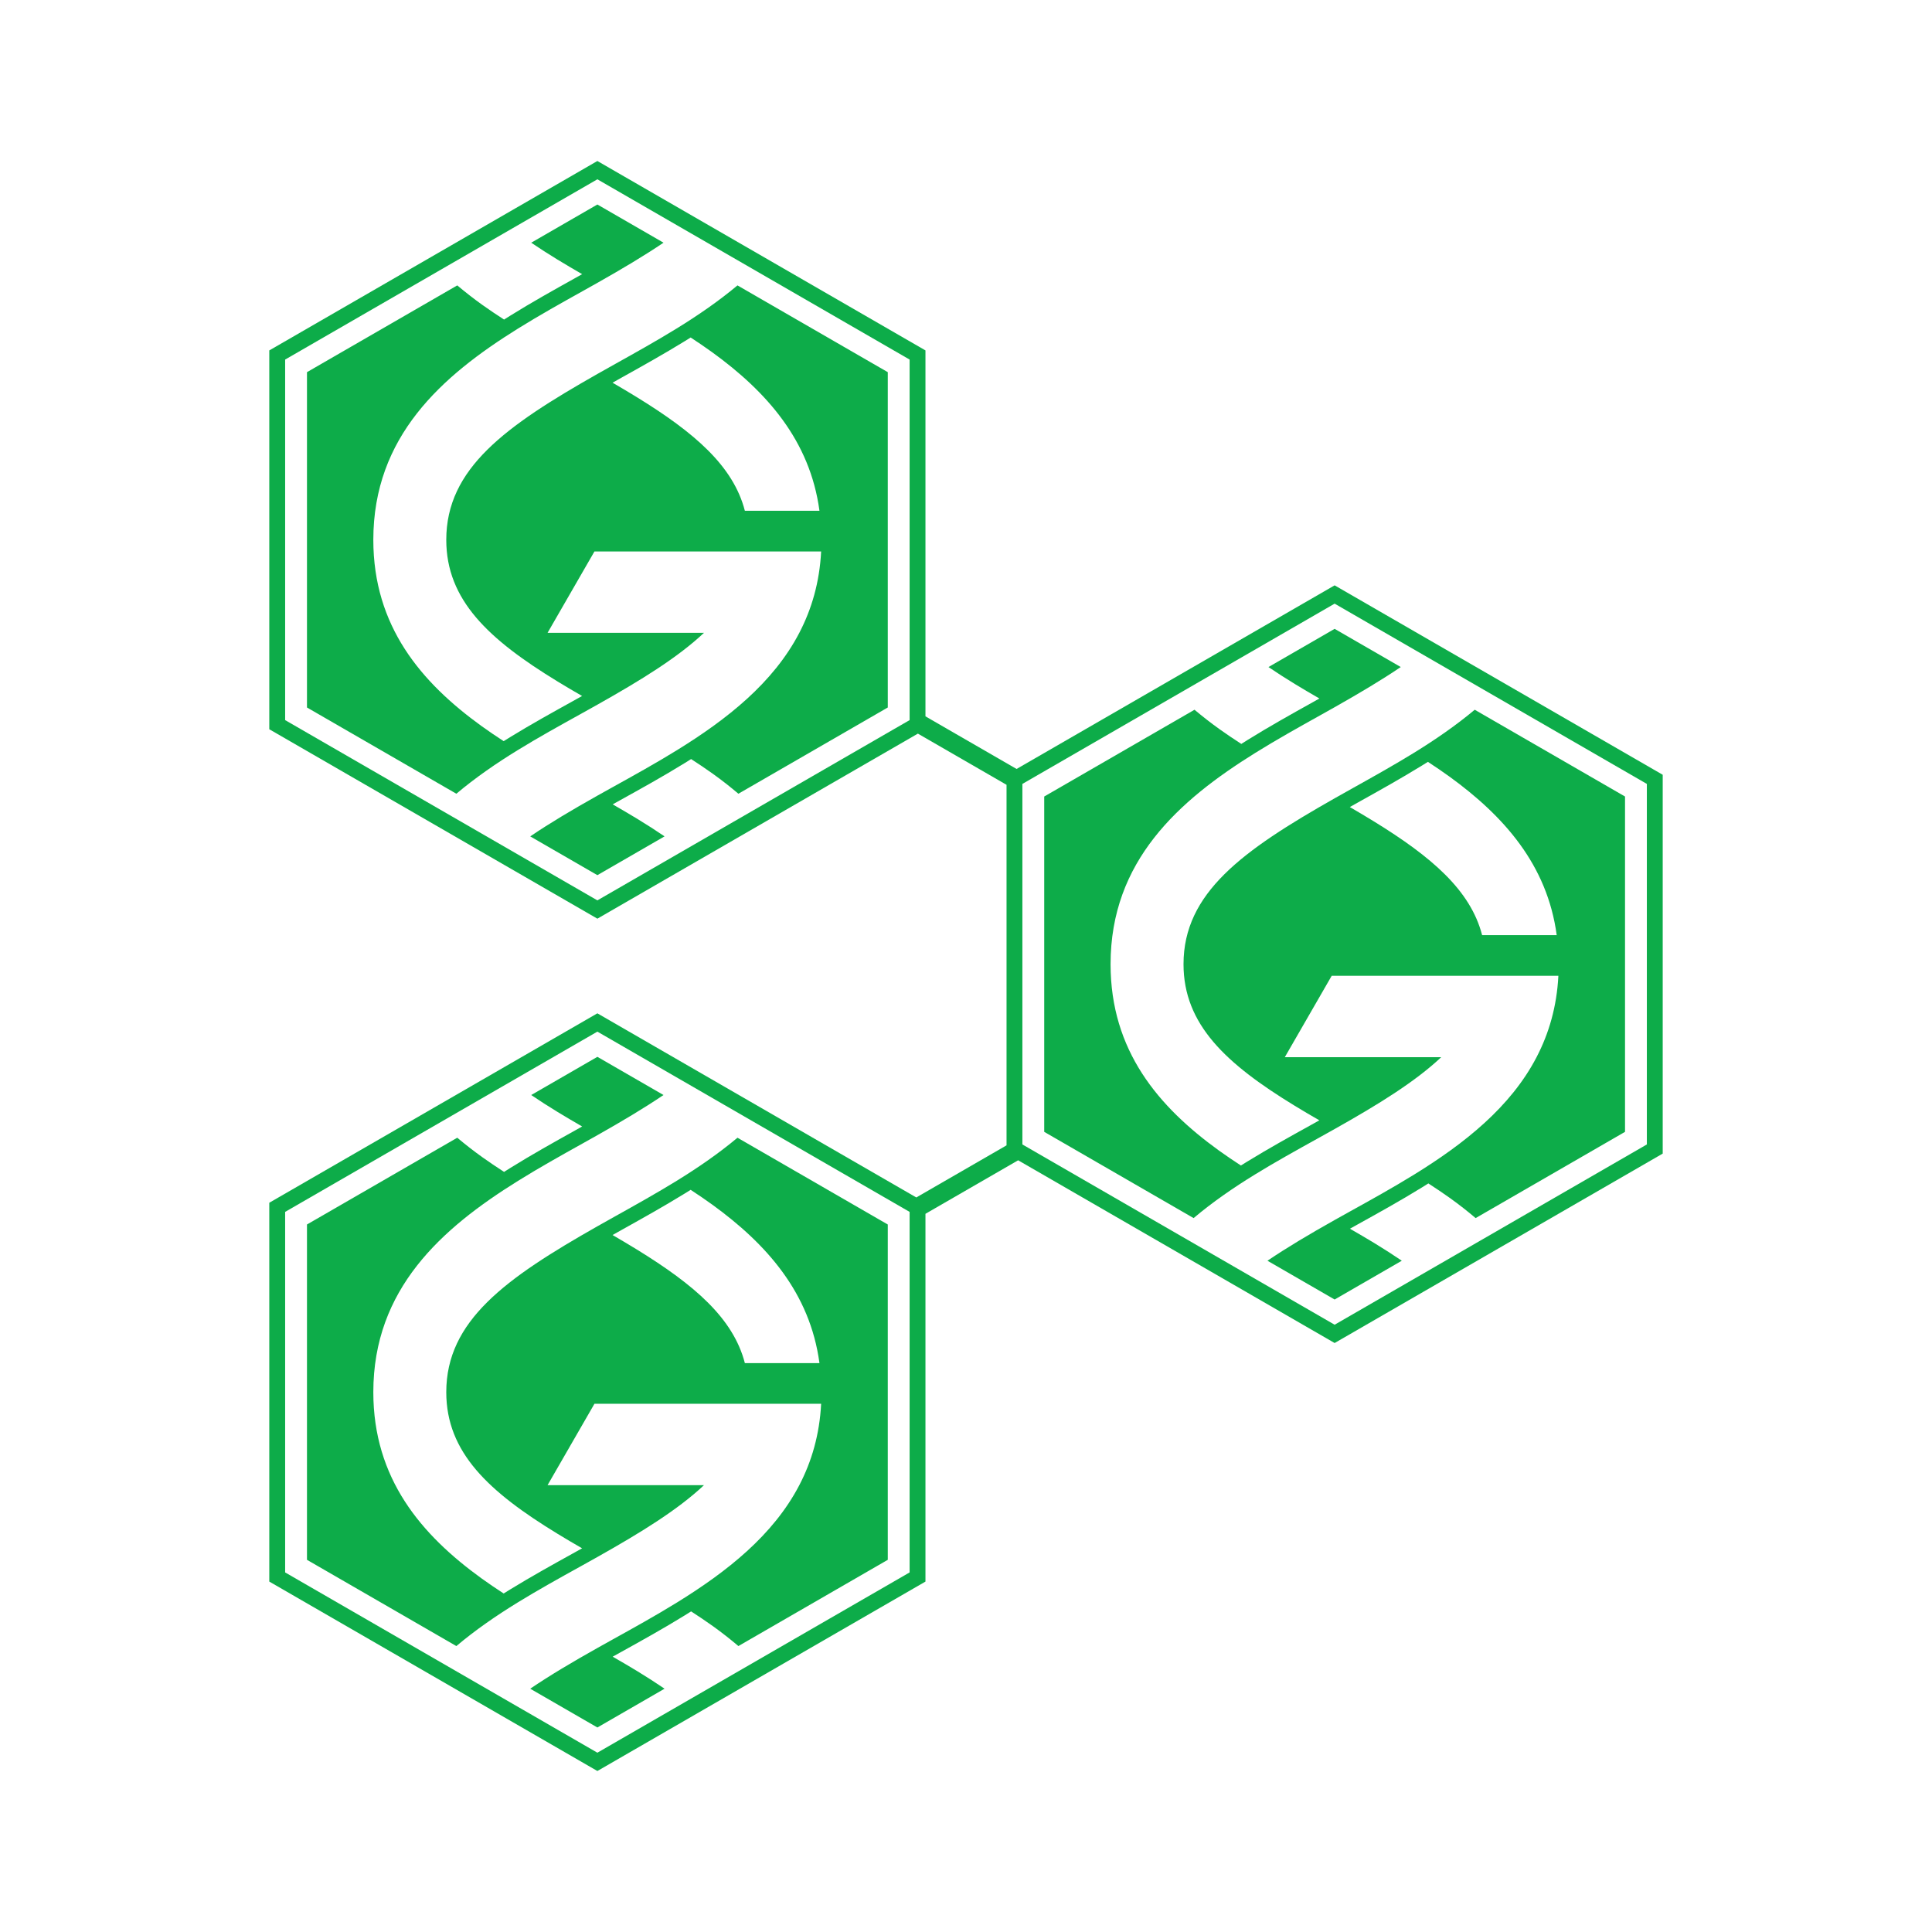
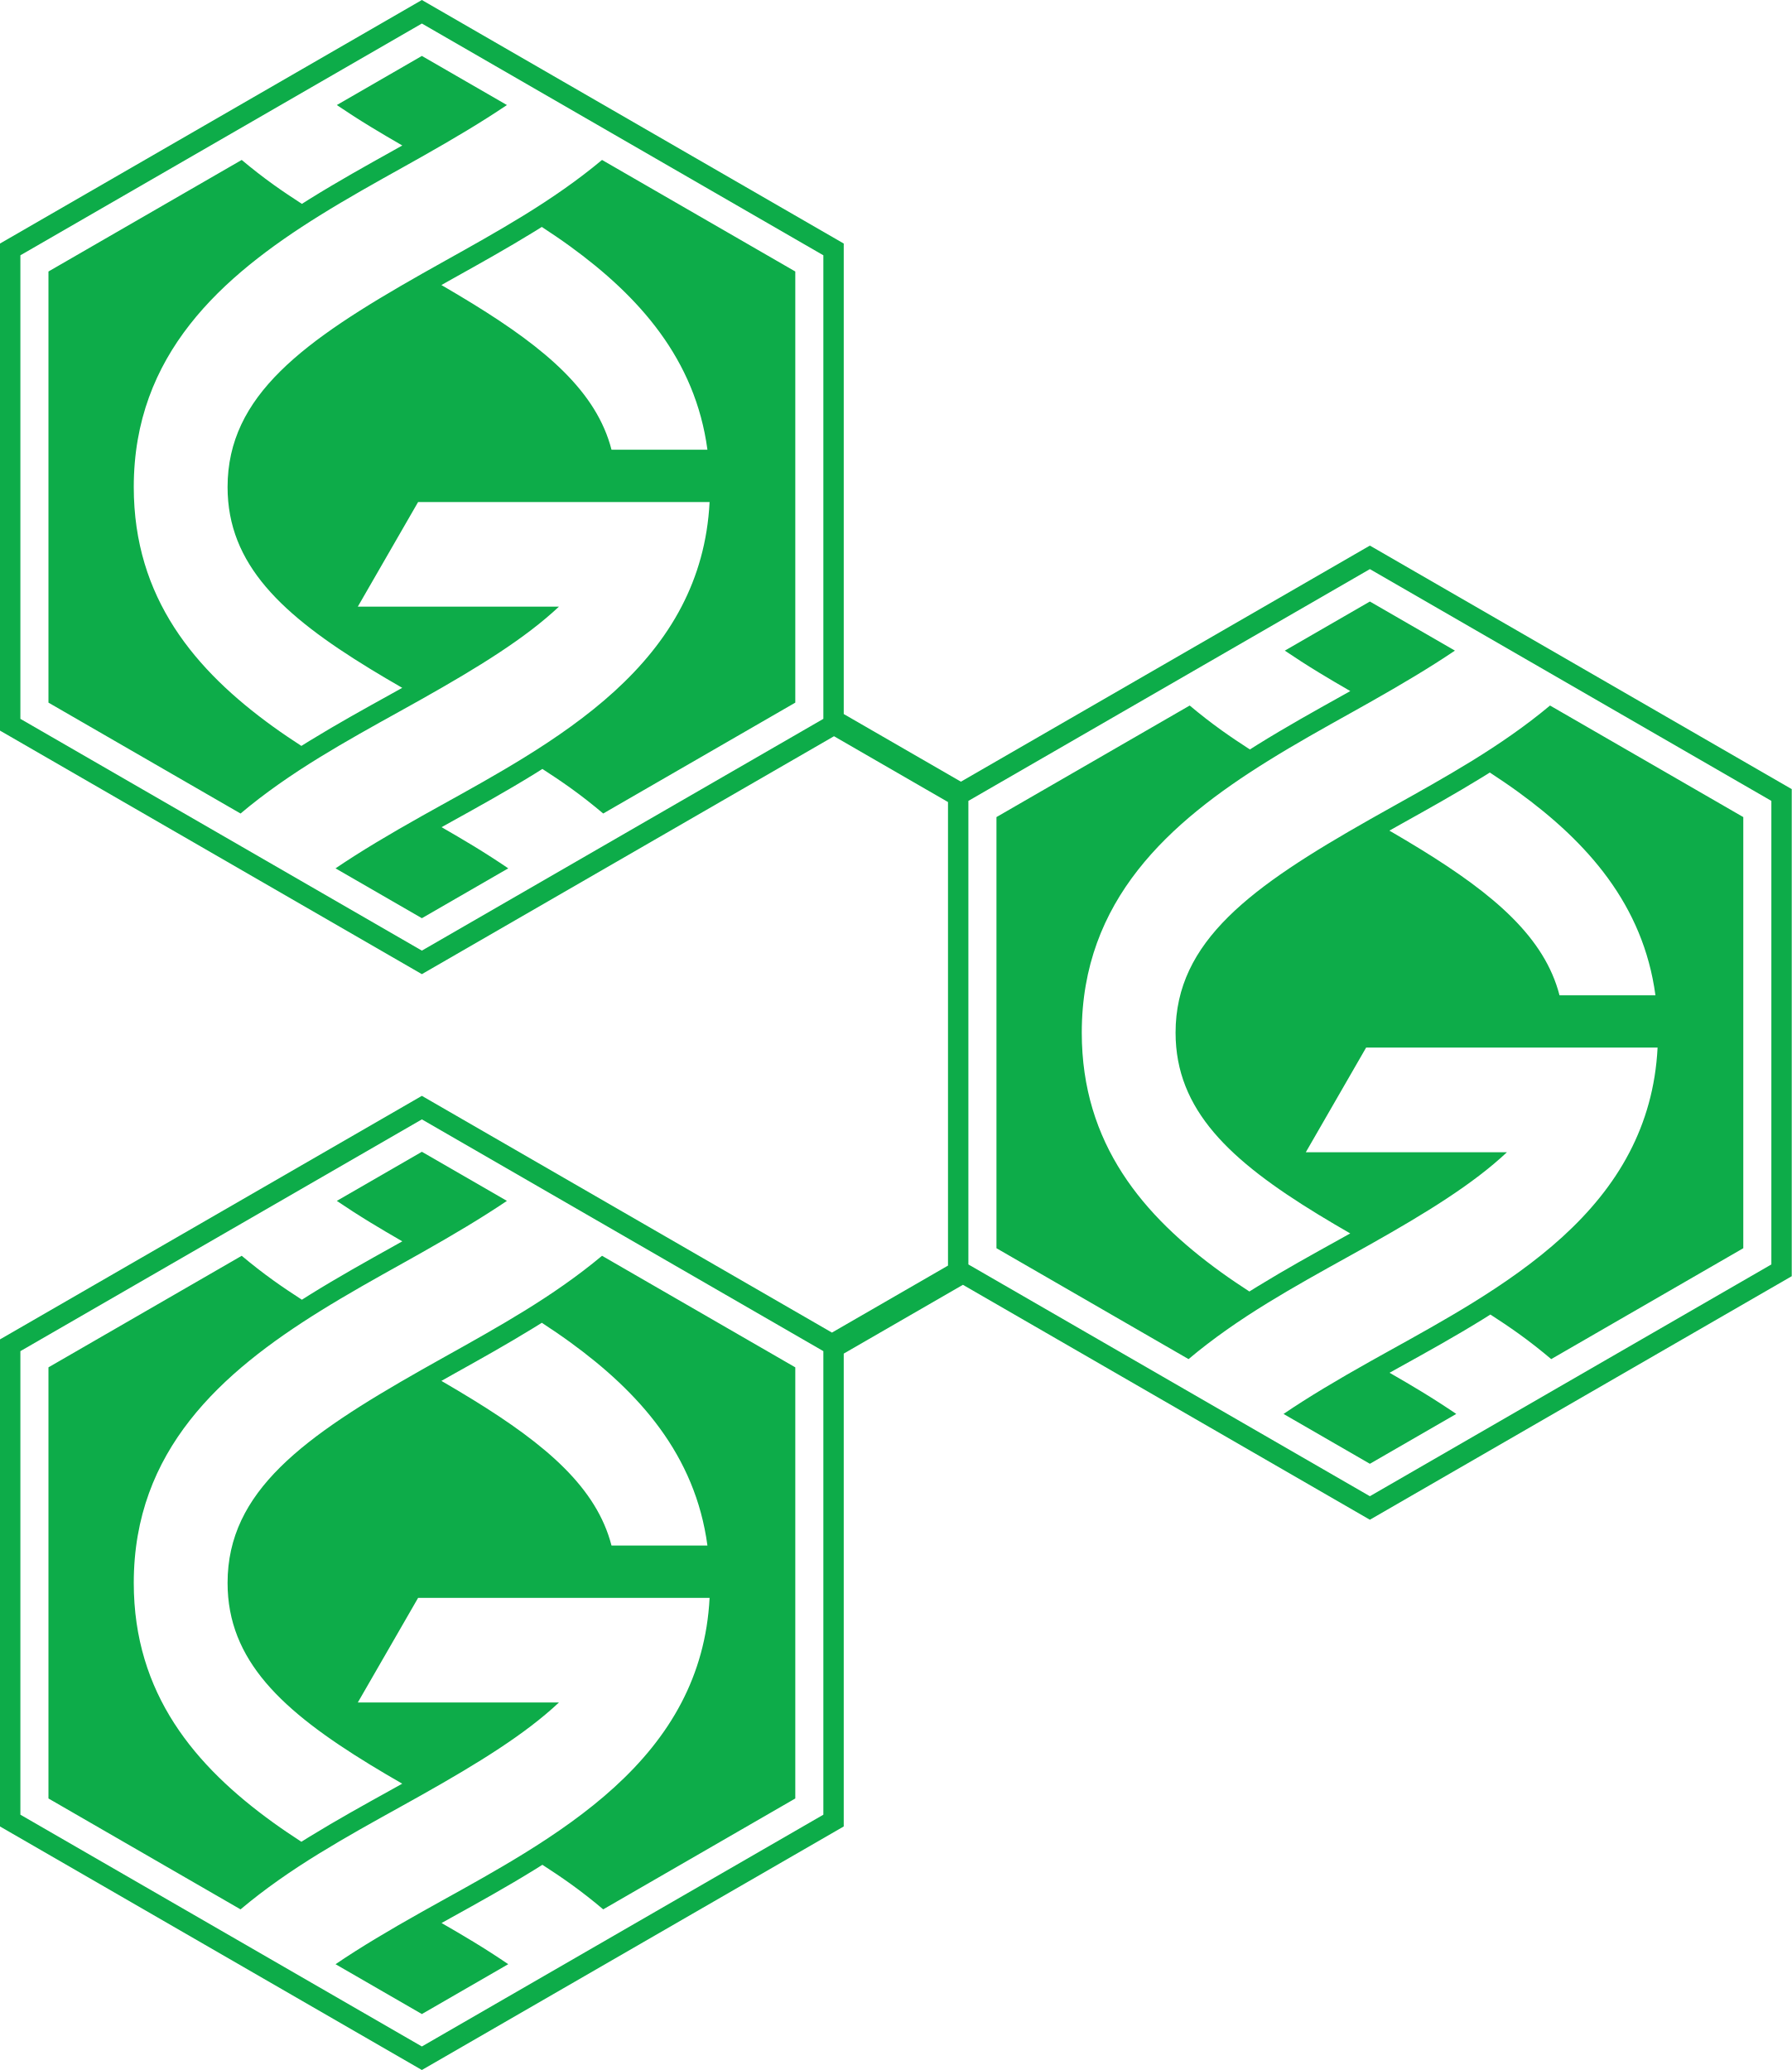
- <svg xmlns="http://www.w3.org/2000/svg" version="1.1" id="Layer_1" x="0px" y="0px" viewBox="-289 -318 660 660" enable-background="new -289 -318 660 660" xml:space="preserve">
-   <g>
-     <g id="PoR">
-       <g>
-         <path id="XMLID_31_" fill="#0DAC49" d="M214.79-75.541      c-6.424,5.374-13.476,10.23-20.779,14.724      c-6.887,4.238-13.959,8.188-20.843,12.028c-2.126,1.186-4.205,2.353-6.24,3.507      c-31.412,17.817-51.62,32.283-51.62,56.662c0,20.596,14.497,34.017,37.993,48.37      c2.684,1.64,5.497,3.294,8.407,4.97c-1.035,0.578-2.051,1.149-3.11,1.735      c-7.043,3.901-14.326,7.935-21.537,12.366c-0.715,0.439-1.43,0.884-2.145,1.332      c-2.544-1.657-5.061-3.346-7.504-5.111      c-20.685-14.94-37.024-34.128-37.024-63.662c0-35.245,23.262-55.908,49.458-72.197      c7.311-4.546,14.851-8.752,22.178-12.838c1.666-0.929,3.296-1.845,4.905-2.753      c8.414-4.751,15.959-9.241,22.594-13.722l-22.594-13.045l-22.601,13.049      c2.84,1.92,5.813,3.841,9.002,5.784c2.681,1.633,5.489,3.285,8.394,4.961      c-0.724,0.406-1.432,0.806-2.169,1.217      c-7.357,4.103-14.965,8.346-22.386,12.961      c-0.719,0.447-1.416,0.891-2.116,1.336c-2.543-1.647-5.06-3.325-7.506-5.076      c-2.936-2.101-5.756-4.312-8.483-6.598L67.722-45.897V68.656l51.032,29.464      c6.465-5.455,13.583-10.364,20.963-14.898      c7.044-4.328,14.29-8.346,21.339-12.25c2-1.108,3.954-2.198,5.873-3.277      c15.033-8.459,27.497-16.154,36.412-24.543h-53.434l16.02-27.8h52.421h25.016      c-0.539,10.533-3.232,19.692-7.454,27.8      c-8.923,17.133-24.719,29.539-41.77,40.07      c-7.255,4.481-14.733,8.624-22.002,12.65      c-1.771,0.981-3.503,1.947-5.21,2.905      c-8.561,4.807-16.225,9.355-22.941,13.911l22.94,13.245l22.948-13.249      c-2.924-1.986-5.993-3.971-9.291-5.975c-2.69-1.635-5.511-3.287-8.428-4.961      c0.813-0.453,1.61-0.901,2.439-1.36c7.295-4.041,14.838-8.219,22.21-12.772      c0.704-0.435,1.423-0.887,2.141-1.34c2.532,1.639,5.037,3.31,7.47,5.054      c3.011,2.158,5.898,4.432,8.687,6.788l51.029-29.462V-45.897L214.79-75.541z       M217.311,1.452c-3.957-15.347-17.289-26.733-36.844-38.773      c-2.669-1.643-5.461-3.301-8.35-4.98c1.17-0.658,2.322-1.31,3.522-1.98      c6.541-3.648,13.954-7.783,21.032-12.138c0.708-0.435,1.416-0.877,2.123-1.321      c2.536,1.662,5.044,3.357,7.48,5.125      c18.349,13.324,33.284,29.959,36.52,54.066H217.311z" />
-         <path id="XMLID_22_" fill="#0DAC49" d="M-37.065-220.504      c-6.424,5.374-13.476,10.23-20.779,14.724      c-6.887,4.238-13.959,8.188-20.843,12.028c-2.126,1.186-4.205,2.353-6.24,3.507      c-31.412,17.817-51.62,32.283-51.62,56.662c0,20.596,14.497,34.017,37.993,48.37      c2.684,1.64,5.497,3.294,8.407,4.97c-1.035,0.578-2.051,1.149-3.11,1.735      c-7.043,3.901-14.326,7.935-21.537,12.366      c-0.715,0.439-1.43,0.884-2.145,1.332c-2.544-1.657-5.061-3.346-7.504-5.111      c-20.685-14.94-37.024-34.128-37.024-63.662c0-35.245,23.262-55.908,49.458-72.197      c7.311-4.546,14.851-8.752,22.178-12.838c1.666-0.929,3.296-1.845,4.905-2.753      c8.414-4.751,15.959-9.241,22.594-13.722l-22.594-13.045l-22.601,13.049      c2.84,1.92,5.813,3.841,9.002,5.784c2.681,1.633,5.489,3.285,8.394,4.961      c-0.724,0.406-1.432,0.806-2.169,1.217      c-7.357,4.103-14.965,8.346-22.386,12.961      c-0.719,0.447-1.416,0.891-2.116,1.336c-2.543-1.647-5.06-3.325-7.506-5.076      c-2.936-2.101-5.756-4.312-8.483-6.598l-51.34,29.641v114.553l51.032,29.464      c6.465-5.455,13.583-10.364,20.963-14.898      c7.044-4.328,14.29-8.346,21.339-12.25c2-1.108,3.955-2.198,5.873-3.277      c15.033-8.459,27.497-16.154,36.412-24.543h-53.434l16.02-27.8h52.421h25.016      c-0.539,10.533-3.232,19.692-7.454,27.8      c-8.923,17.133-24.719,29.539-41.77,40.07      c-7.255,4.481-14.733,8.624-22.002,12.65      c-1.771,0.981-3.503,1.947-5.21,2.905      c-8.561,4.807-16.226,9.355-22.941,13.911l22.94,13.245l22.948-13.249      c-2.924-1.986-5.993-3.971-9.291-5.975c-2.69-1.635-5.511-3.287-8.428-4.961      c0.813-0.453,1.61-0.901,2.439-1.36c7.295-4.041,14.838-8.219,22.21-12.772      c0.704-0.435,1.423-0.887,2.141-1.34c2.532,1.639,5.037,3.31,7.47,5.054      c3.011,2.158,5.898,4.432,8.687,6.788l51.029-29.462v-114.553L-37.065-220.504z       M-34.545-143.512c-3.957-15.347-17.289-26.733-36.844-38.773      c-2.669-1.643-5.461-3.301-8.35-4.98c1.17-0.658,2.322-1.31,3.522-1.98      c6.541-3.648,13.954-7.783,21.032-12.138c0.708-0.436,1.416-0.877,2.123-1.321      c2.536,1.662,5.044,3.357,7.48,5.125      c18.349,13.324,33.284,29.959,36.52,54.066H-34.545z" />
-         <path id="XMLID_13_" fill="#0DAC49" d="M-37.065,70.663      c-6.424,5.374-13.476,10.23-20.779,14.724      c-6.887,4.238-13.959,8.188-20.843,12.028      c-2.126,1.186-4.205,2.353-6.24,3.507      c-31.412,17.817-51.62,32.283-51.62,56.662c0,20.596,14.497,34.017,37.993,48.37      c2.684,1.64,5.497,3.294,8.407,4.97c-1.035,0.578-2.051,1.149-3.11,1.735      c-7.043,3.901-14.326,7.935-21.537,12.366      c-0.715,0.439-1.43,0.884-2.145,1.332c-2.544-1.657-5.061-3.346-7.504-5.111      c-20.685-14.94-37.024-34.128-37.024-63.662      c0-35.245,23.262-55.908,49.458-72.197c7.311-4.546,14.851-8.752,22.178-12.838      c1.666-0.929,3.296-1.845,4.905-2.753c8.414-4.751,15.959-9.241,22.594-13.722      l-22.594-13.045l-22.601,13.049c2.84,1.92,5.813,3.841,9.002,5.784      c2.681,1.633,5.489,3.285,8.394,4.961c-0.724,0.406-1.432,0.806-2.169,1.217      c-7.357,4.103-14.965,8.346-22.386,12.961      c-0.719,0.447-1.416,0.891-2.116,1.336c-2.543-1.647-5.06-3.325-7.506-5.076      c-2.936-2.101-5.756-4.312-8.483-6.598l-51.34,29.641v114.553l51.032,29.464      c6.465-5.455,13.583-10.364,20.963-14.898      c7.044-4.328,14.29-8.346,21.339-12.25c2-1.108,3.955-2.198,5.873-3.277      c15.033-8.459,27.497-16.154,36.412-24.543h-53.434l16.02-27.8h52.421h25.016      c-0.539,10.533-3.232,19.692-7.454,27.8      c-8.923,17.133-24.719,29.539-41.77,40.07      c-7.255,4.481-14.733,8.624-22.002,12.65c-1.771,0.981-3.503,1.947-5.21,2.905      c-8.561,4.807-16.226,9.355-22.941,13.911l22.94,13.245l22.948-13.249      c-2.924-1.986-5.993-3.971-9.291-5.975c-2.69-1.635-5.511-3.287-8.428-4.961      c0.813-0.453,1.61-0.901,2.439-1.36c7.295-4.041,14.838-8.219,22.21-12.772      c0.704-0.435,1.423-0.887,2.141-1.34c2.532,1.639,5.037,3.31,7.47,5.054      c3.011,2.158,5.898,4.432,8.687,6.788l51.029-29.462V100.307L-37.065,70.663z       M-34.545,147.656c-3.957-15.347-17.289-26.733-36.844-38.773      c-2.669-1.643-5.461-3.301-8.35-4.98c1.17-0.658,2.322-1.31,3.522-1.98      c6.541-3.648,13.954-7.783,21.032-12.138c0.708-0.436,1.416-0.877,2.123-1.321      c2.536,1.662,5.044,3.357,7.48,5.125c18.349,13.324,33.284,29.959,36.52,54.066      H-34.545z" />
-         <path fill="#0DAC49" d="M166.929-118.036L58.28-55.31L27.15-73.283v-125.01L-84.927-263      l-112.079,64.707v129.416L-84.927-4.168L24.564-67.384l30.286,17.486V73.268      L24.02,91.068L-84.927,28.168L-197.006,92.875v129.416L-84.927,287l112.077-64.709      V96.653l31.661-18.28l108.118,62.422L279.006,76.087V-53.329L166.929-118.036z       M-191.591-72.002v-123.165l106.664-61.582l106.663,61.582v123.165L-84.927-10.419      L-191.591-72.002z M21.736,219.165l-106.663,61.583l-106.664-61.583V96      l106.664-61.582l106.663,61.582V219.165z M273.591,72.961L166.929,134.545      L60.264,72.961V-50.204l106.664-61.582l106.663,61.582V72.961z" />
-       </g>
-     </g>
+ <svg xmlns="http://www.w3.org/2000/svg" enable-background="new -289 -318 660 660" height="550" viewBox="-289 -318 476.011 550" width="476.011">
+   <g fill="#0dac49" transform="translate(-91.99438 -55)">
+     <path d="m214.79-75.541c-6.424 5.374-13.476 10.23-20.779 14.724-6.887 4.238-13.959 8.188-20.843 12.028-2.126 1.186-4.205 2.353-6.24 3.507-31.412 17.817-51.62 32.283-51.62 56.662 0 20.596 14.497 34.017 37.993 48.37 2.684 1.64 5.497 3.294 8.407 4.97-1.035.578-2.051 1.149-3.11 1.735-7.043 3.901-14.326 7.935-21.537 12.366-.715.439-1.43.884-2.145 1.332-2.544-1.657-5.061-3.346-7.504-5.111-20.685-14.94-37.024-34.128-37.024-63.662 0-35.245 23.262-55.908 49.458-72.197 7.311-4.546 14.851-8.752 22.178-12.838 1.666-.929 3.296-1.845 4.905-2.753 8.414-4.751 15.959-9.241 22.594-13.722l-22.594-13.045-22.601 13.049c2.84 1.92 5.813 3.841 9.002 5.784 2.681 1.633 5.489 3.285 8.394 4.961-.724.406-1.432.806-2.169 1.217-7.357 4.103-14.965 8.346-22.386 12.961-.719.447-1.416.891-2.116 1.336-2.543-1.647-5.06-3.325-7.506-5.076-2.936-2.101-5.756-4.312-8.483-6.598l-51.34 29.641v114.553l51.032 29.464c6.465-5.455 13.583-10.364 20.963-14.898 7.044-4.328 14.29-8.346 21.339-12.25 2-1.108 3.954-2.198 5.873-3.277 15.033-8.459 27.497-16.154 36.412-24.543h-53.434l16.02-27.8h52.421 25.016c-.539 10.533-3.232 19.692-7.454 27.8-8.923 17.133-24.719 29.539-41.77 40.07-7.255 4.481-14.733 8.624-22.002 12.65-1.771.981-3.503 1.947-5.21 2.905-8.561 4.807-16.226 9.355-22.941 13.911l22.94 13.245 22.948-13.249c-2.924-1.986-5.993-3.971-9.291-5.975-2.69-1.635-5.511-3.287-8.428-4.961.813-.453 1.61-.901 2.439-1.36 7.295-4.041 14.838-8.219 22.21-12.772.704-.435 1.423-.887 2.141-1.34 2.532 1.639 5.037 3.31 7.47 5.054 3.011 2.158 5.898 4.432 8.687 6.788l51.029-29.462v-114.553zm2.52 76.992c-3.957-15.347-17.289-26.733-36.844-38.773-2.669-1.643-5.461-3.301-8.35-4.98 1.17-.658 2.322-1.31 3.522-1.98 6.541-3.648 13.954-7.783 21.032-12.138.708-.435 1.416-.877 2.123-1.321 2.536 1.662 5.044 3.357 7.48 5.125 18.349 13.324 33.284 29.959 36.52 54.066z" />
+     <path d="m-37.065-220.504c-6.424 5.374-13.476 10.23-20.779 14.724-6.887 4.238-13.959 8.188-20.843 12.028-2.126 1.186-4.205 2.353-6.24 3.507-31.412 17.817-51.62 32.283-51.62 56.662 0 20.596 14.497 34.017 37.993 48.37 2.684 1.64 5.497 3.294 8.407 4.97-1.035.578-2.051 1.149-3.11 1.735-7.043 3.901-14.326 7.935-21.537 12.366-.715.439-1.43.884-2.145 1.332-2.544-1.657-5.061-3.346-7.504-5.111-20.685-14.94-37.024-34.128-37.024-63.662 0-35.245 23.262-55.908 49.458-72.197 7.311-4.546 14.851-8.752 22.178-12.838 1.666-.929 3.296-1.845 4.905-2.753 8.414-4.751 15.959-9.241 22.594-13.722l-22.594-13.045-22.601 13.049c2.84 1.92 5.813 3.841 9.002 5.784 2.681 1.633 5.489 3.285 8.394 4.961-.724.406-1.432.806-2.169 1.217-7.357 4.103-14.965 8.346-22.386 12.961-.719.447-1.416.891-2.116 1.336-2.543-1.647-5.06-3.325-7.506-5.076-2.936-2.101-5.756-4.312-8.483-6.598l-51.34 29.641v114.553l51.032 29.464c6.465-5.455 13.583-10.364 20.963-14.898 7.044-4.328 14.29-8.346 21.339-12.25 2-1.108 3.955-2.198 5.873-3.277 15.033-8.459 27.497-16.154 36.412-24.543h-53.434l16.02-27.8h52.421 25.016c-.539 10.533-3.232 19.692-7.454 27.8-8.923 17.133-24.719 29.539-41.77 40.07-7.255 4.481-14.733 8.624-22.002 12.65-1.771.981-3.503 1.947-5.21 2.905-8.561 4.807-16.226 9.355-22.941 13.911l22.94 13.245 22.948-13.249c-2.924-1.986-5.993-3.971-9.291-5.975-2.69-1.635-5.511-3.287-8.428-4.961.813-.453 1.61-.901 2.439-1.36 7.295-4.041 14.838-8.219 22.21-12.772.704-.435 1.423-.887 2.141-1.34 2.532 1.639 5.037 3.31 7.47 5.054 3.011 2.158 5.898 4.432 8.687 6.788l51.029-29.462v-114.553zm2.52 76.992c-3.957-15.347-17.289-26.733-36.844-38.773-2.669-1.643-5.461-3.301-8.35-4.98 1.17-.658 2.322-1.31 3.522-1.98 6.541-3.648 13.954-7.783 21.032-12.138.708-.435 1.416-.877 2.123-1.321 2.536 1.662 5.044 3.357 7.48 5.125 18.349 13.324 33.284 29.959 36.52 54.066z" />
+     <path d="m-37.065 70.663c-6.424 5.374-13.476 10.23-20.779 14.724-6.887 4.238-13.959 8.188-20.843 12.028-2.126 1.186-4.205 2.353-6.24 3.507-31.412 17.817-51.62 32.283-51.62 56.662 0 20.596 14.497 34.017 37.993 48.37 2.684 1.64 5.497 3.294 8.407 4.97-1.035.578-2.051 1.149-3.11 1.735-7.043 3.901-14.326 7.935-21.537 12.366-.715.439-1.43.884-2.145 1.332-2.544-1.657-5.061-3.346-7.504-5.111-20.685-14.94-37.024-34.128-37.024-63.662 0-35.245 23.262-55.908 49.458-72.197 7.311-4.546 14.851-8.752 22.178-12.838 1.666-.929 3.296-1.845 4.905-2.753 8.414-4.751 15.959-9.241 22.594-13.722l-22.594-13.045-22.601 13.049c2.84 1.92 5.813 3.841 9.002 5.784 2.681 1.633 5.489 3.285 8.394 4.961-.724.406-1.432.806-2.169 1.217-7.357 4.103-14.965 8.346-22.386 12.961-.719.447-1.416.891-2.116 1.336-2.543-1.647-5.06-3.325-7.506-5.076-2.936-2.101-5.756-4.312-8.483-6.598l-51.34 29.641v114.553l51.032 29.464c6.465-5.455 13.583-10.364 20.963-14.898 7.044-4.328 14.29-8.346 21.339-12.25 2-1.108 3.955-2.198 5.873-3.277 15.033-8.459 27.497-16.154 36.412-24.543h-53.434l16.02-27.8h52.421 25.016c-.539 10.533-3.232 19.692-7.454 27.8-8.923 17.133-24.719 29.539-41.77 40.07-7.255 4.481-14.733 8.624-22.002 12.65-1.771.981-3.503 1.947-5.21 2.905-8.561 4.807-16.226 9.355-22.941 13.911l22.94 13.245 22.948-13.249c-2.924-1.986-5.993-3.971-9.291-5.975-2.69-1.635-5.511-3.287-8.428-4.961.813-.453 1.61-.901 2.439-1.36 7.295-4.041 14.838-8.219 22.21-12.772.704-.435 1.423-.887 2.141-1.34 2.532 1.639 5.037 3.31 7.47 5.054 3.011 2.158 5.898 4.432 8.687 6.788l51.029-29.462v-114.553zm2.52 76.992c-3.957-15.347-17.289-26.733-36.844-38.773-2.669-1.643-5.461-3.301-8.35-4.98 1.17-.658 2.322-1.31 3.522-1.98 6.541-3.648 13.954-7.783 21.032-12.138.708-.436 1.416-.877 2.123-1.321 2.536 1.662 5.044 3.357 7.48 5.125 18.349 13.324 33.284 29.959 36.52 54.066z" />
+     <path d="m166.929-118.036-108.649 62.727-31.13-17.973v-125.01l-112.077-64.707-112.079 64.707v129.416l112.079 64.709 109.49-63.216 30.286 17.486v123.166l-30.83 17.8-108.947-62.9-112.079 64.707v129.416l112.079 64.709 112.077-64.709v-125.638l31.661-18.28 108.118 62.422 112.077-64.709v-129.416zm-358.52 46.034v-123.165l106.664-61.582 106.663 61.582v123.165l-106.663 61.583zm213.327 291.168-106.663 61.583-106.664-61.583v-123.165l106.664-61.582 106.663 61.582zm251.856-146.204-106.663 61.583-106.664-61.583v-123.165l106.664-61.582 106.663 61.582z" />
  </g>
</svg>
